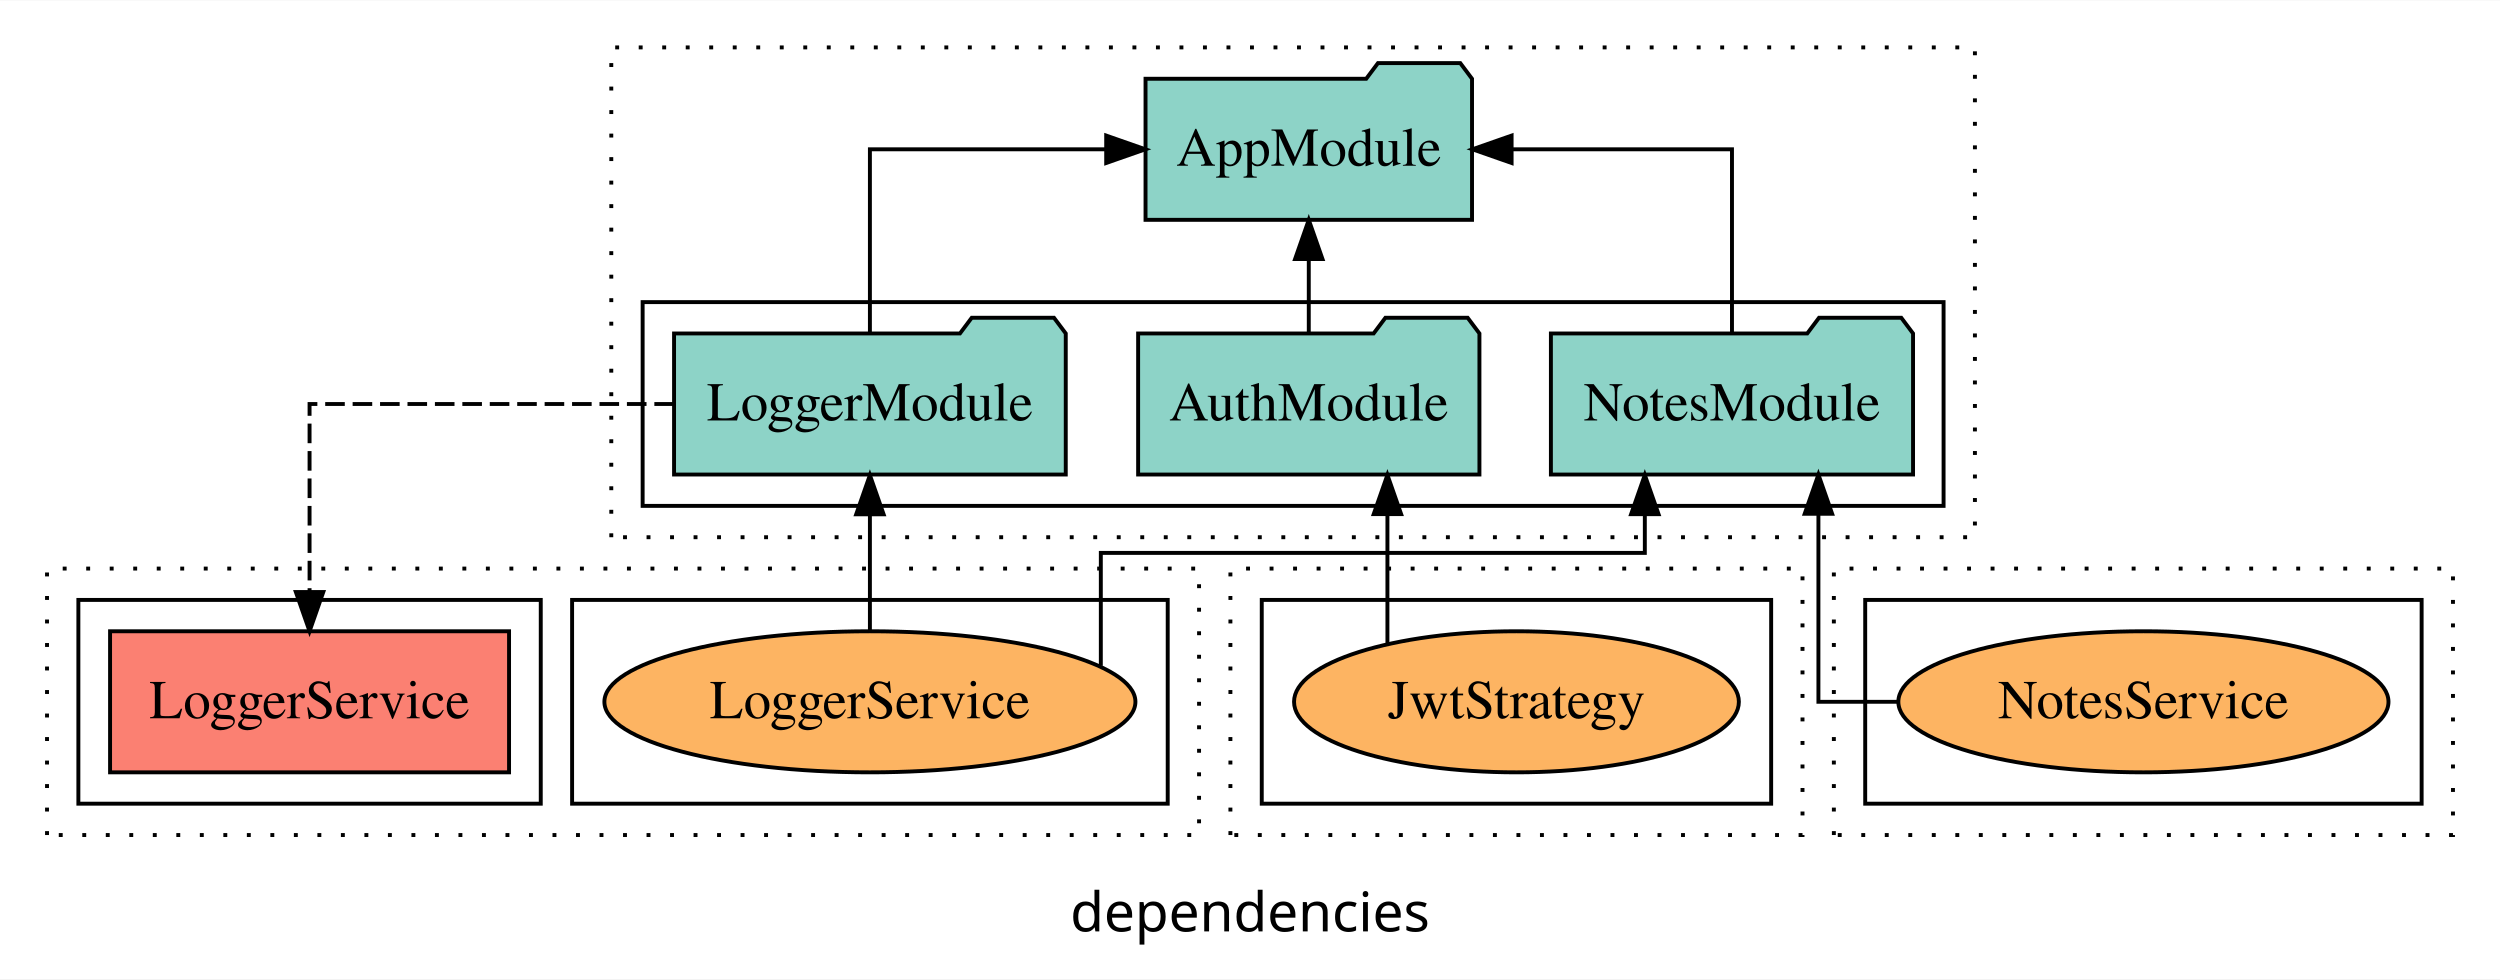
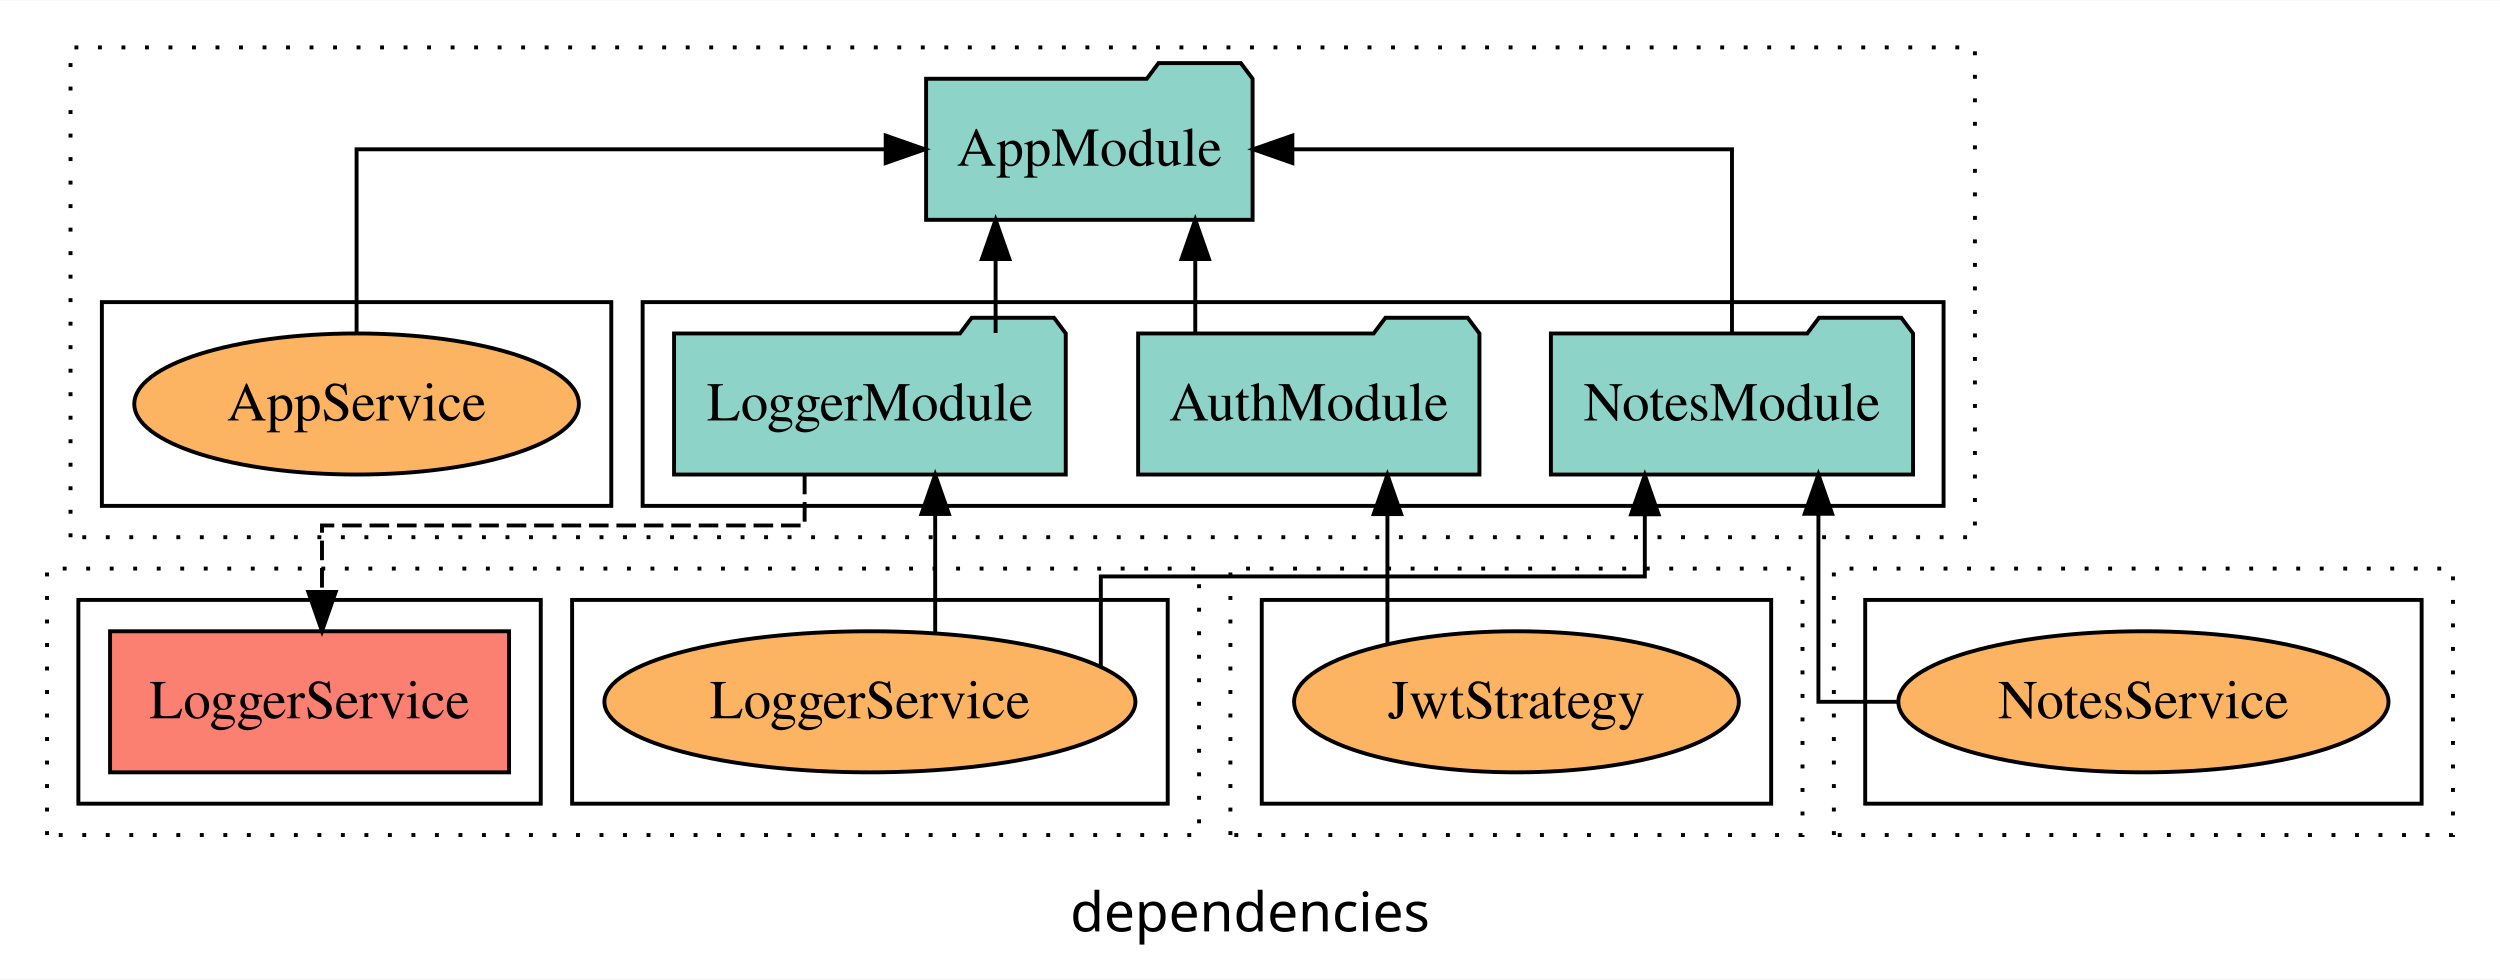
<svg xmlns="http://www.w3.org/2000/svg" width="638pt" height="250pt" viewBox="0.00 0.00 638.00 249.80">
  <g id="graph0" class="graph" transform="scale(1 1) rotate(0) translate(4 245.8)">
    <polygon fill="white" stroke="transparent" points="-4,4 -4,-245.8 634,-245.8 634,4 -4,4" />
    <text text-anchor="middle" x="315" y="-8.2" font-family="sans-serif" font-size="14.00">dependencies</text>
    <g id="clust1" class="cluster">
-       <polygon fill="none" stroke="black" stroke-dasharray="1,5" points="152,-108.8 152,-233.8 500,-233.8 500,-108.8 152,-108.8" />
+       <polygon fill="none" stroke="black" stroke-dasharray="1,5" points="14,-108.8 14,-233.8 500,-233.8 500,-108.8 14,-108.8" />
    </g>
    <g id="clust3" class="cluster">
      <polygon fill="none" stroke="black" points="160,-116.8 160,-168.8 492,-168.8 492,-116.8 160,-116.8" />
+     </g>
+     <g id="clust6" class="cluster">
+       <polygon fill="none" stroke="black" points="22,-116.8 22,-168.8 152,-168.8 152,-116.8 22,-116.8" />
    </g>
    <g id="clust7" class="cluster">
      <polygon fill="none" stroke="black" stroke-dasharray="1,5" points="310,-32.8 310,-100.8 456,-100.8 456,-32.8 310,-32.8" />
    </g>
    <g id="clust12" class="cluster">
      <polygon fill="none" stroke="black" points="318,-40.8 318,-92.8 448,-92.8 448,-40.8 318,-40.8" />
    </g>
    <g id="clust13" class="cluster">
      <polygon fill="none" stroke="black" stroke-dasharray="1,5" points="8,-32.8 8,-100.8 302,-100.8 302,-32.8 8,-32.8" />
    </g>
    <g id="clust16" class="cluster">
      <polygon fill="none" stroke="black" points="16,-40.8 16,-92.8 134,-92.8 134,-40.8 16,-40.8" />
    </g>
    <g id="clust18" class="cluster">
      <polygon fill="none" stroke="black" points="142,-40.8 142,-92.8 294,-92.8 294,-40.8 142,-40.8" />
    </g>
    <g id="clust19" class="cluster">
      <polygon fill="none" stroke="black" stroke-dasharray="1,5" points="464,-32.8 464,-100.8 622,-100.8 622,-32.8 464,-32.8" />
    </g>
    <g id="clust24" class="cluster">
      <polygon fill="none" stroke="black" points="472,-40.8 472,-92.8 614,-92.8 614,-40.8 472,-40.8" />
    </g>
    <g id="node1" class="node">
      <polygon fill="#8dd3c7" stroke="black" points="373.55,-160.8 370.55,-164.8 349.55,-164.8 346.55,-160.8 286.45,-160.8 286.45,-124.8 373.55,-124.8 373.55,-160.8" />
      <text text-anchor="middle" x="330" y="-138.6" font-family="Times,serif" font-size="14.00">AuthModule</text>
    </g>
    <g id="node4" class="node">
-       <polygon fill="#8dd3c7" stroke="black" points="371.66,-225.8 368.66,-229.8 347.66,-229.8 344.66,-225.8 288.34,-225.8 288.34,-189.8 371.66,-189.8 371.66,-225.8" />
-       <text text-anchor="middle" x="330" y="-203.6" font-family="Times,serif" font-size="14.00">AppModule</text>
+       <polygon fill="#8dd3c7" stroke="black" points="315.66,-225.8 312.66,-229.8 291.66,-229.8 288.66,-225.8 232.34,-225.8 232.34,-189.8 315.66,-189.8 315.66,-225.8" />
+       <text text-anchor="middle" x="274" y="-203.6" font-family="Times,serif" font-size="14.00">AppModule</text>
    </g>
    <g id="edge1" class="edge">
-       <path fill="none" stroke="black" d="M330,-160.91C330,-160.91 330,-179.79 330,-179.79" />
-       <polygon fill="black" stroke="black" points="326.5,-179.79 330,-189.79 333.5,-179.79 326.5,-179.79" />
+       <path fill="none" stroke="black" d="M301.03,-160.91C301.03,-160.91 301.03,-179.79 301.03,-179.79" />
+       <polygon fill="black" stroke="black" points="297.53,-179.79 301.03,-189.79 304.53,-179.79 297.53,-179.79" />
    </g>
    <g id="node2" class="node">
      <polygon fill="#8dd3c7" stroke="black" points="267.98,-160.8 264.98,-164.8 243.98,-164.8 240.98,-160.8 168.02,-160.8 168.02,-124.8 267.98,-124.8 267.98,-160.8" />
      <text text-anchor="middle" x="218" y="-138.6" font-family="Times,serif" font-size="14.00">LoggerModule</text>
    </g>
    <g id="edge2" class="edge">
-       <path fill="none" stroke="black" d="M218,-160.91C218,-180.14 218,-207.8 218,-207.8 218,-207.8 278.3,-207.8 278.3,-207.8" />
-       <polygon fill="black" stroke="black" points="278.3,-211.3 288.3,-207.8 278.3,-204.3 278.3,-211.3" />
+       <path fill="none" stroke="black" d="M250.08,-160.91C250.08,-160.91 250.08,-179.79 250.08,-179.79" />
+       <polygon fill="black" stroke="black" points="246.58,-179.79 250.08,-189.79 253.58,-179.79 246.58,-179.79" />
    </g>
-     <g id="node6" class="node">
+     <g id="node7" class="node">
      <polygon fill="#fb8072" stroke="black" points="125.91,-84.8 24.09,-84.8 24.09,-48.8 125.91,-48.8 125.91,-84.8" />
      <text text-anchor="middle" x="75" y="-62.6" font-family="Times,serif" font-size="14.00">LoggerService </text>
    </g>
-     <g id="edge5" class="edge">
-       <path fill="none" stroke="black" stroke-dasharray="5,2" d="M167.99,-142.8C126.75,-142.8 75,-142.8 75,-142.8 75,-142.8 75,-94.81 75,-94.81" />
-       <polygon fill="black" stroke="black" points="78.5,-94.81 75,-84.81 71.5,-94.81 78.5,-94.81" />
+     <g id="edge6" class="edge">
+       <path fill="none" stroke="black" stroke-dasharray="5,2" d="M201.34,-124.77C201.34,-117.95 201.34,-111.8 201.34,-111.8 201.34,-111.8 78.17,-111.8 78.17,-111.8 78.17,-111.8 78.17,-94.84 78.17,-94.84" />
+       <polygon fill="black" stroke="black" points="81.67,-94.84 78.17,-84.84 74.67,-94.84 81.67,-94.84" />
    </g>
    <g id="node3" class="node">
      <polygon fill="#8dd3c7" stroke="black" points="484.21,-160.8 481.21,-164.8 460.21,-164.8 457.21,-160.8 391.79,-160.8 391.79,-124.8 484.21,-124.8 484.21,-160.8" />
      <text text-anchor="middle" x="438" y="-138.6" font-family="Times,serif" font-size="14.00">NotesModule</text>
    </g>
    <g id="edge3" class="edge">
-       <path fill="none" stroke="black" d="M438,-160.91C438,-180.14 438,-207.8 438,-207.8 438,-207.8 381.76,-207.8 381.76,-207.8" />
-       <polygon fill="black" stroke="black" points="381.76,-204.3 371.76,-207.8 381.76,-211.3 381.76,-204.3" />
+       <path fill="none" stroke="black" d="M438,-160.91C438,-180.14 438,-207.8 438,-207.8 438,-207.8 325.81,-207.8 325.81,-207.8" />
+       <polygon fill="black" stroke="black" points="325.81,-204.3 315.81,-207.8 325.81,-211.3 325.81,-204.3" />
    </g>
    <g id="node5" class="node">
+       <ellipse fill="#fdb462" stroke="black" cx="87" cy="-142.8" rx="56.74" ry="18" />
+       <text text-anchor="middle" x="87" y="-138.6" font-family="Times,serif" font-size="14.00">AppService</text>
+     </g>
+     <g id="edge4" class="edge">
+       <path fill="none" stroke="black" d="M87,-160.91C87,-180.14 87,-207.8 87,-207.8 87,-207.8 222.03,-207.8 222.03,-207.8" />
+       <polygon fill="black" stroke="black" points="222.03,-211.3 232.03,-207.8 222.03,-204.3 222.03,-211.3" />
+     </g>
+     <g id="node6" class="node">
      <ellipse fill="#fdb462" stroke="black" cx="383" cy="-66.8" rx="56.76" ry="18" />
      <text text-anchor="middle" x="383" y="-62.6" font-family="Times,serif" font-size="14.00">JwtStrategy</text>
    </g>
-     <g id="edge4" class="edge">
+     <g id="edge5" class="edge">
      <path fill="none" stroke="black" d="M350.07,-81.45C350.07,-81.45 350.07,-114.7 350.07,-114.7" />
      <polygon fill="black" stroke="black" points="346.57,-114.7 350.07,-124.7 353.57,-114.7 346.57,-114.7" />
    </g>
-     <g id="node7" class="node">
+     <g id="node8" class="node">
      <ellipse fill="#fdb462" stroke="black" cx="218" cy="-66.8" rx="67.76" ry="18" />
      <text text-anchor="middle" x="218" y="-62.6" font-family="Times,serif" font-size="14.00">LoggerService</text>
    </g>
-     <g id="edge6" class="edge">
-       <path fill="none" stroke="black" d="M218,-84.81C218,-84.81 218,-114.65 218,-114.65" />
-       <polygon fill="black" stroke="black" points="214.5,-114.65 218,-124.65 221.5,-114.65 214.5,-114.65" />
+     <g id="edge7" class="edge">
+       <path fill="none" stroke="black" d="M234.66,-84.43C234.66,-84.43 234.66,-114.74 234.66,-114.74" />
+       <polygon fill="black" stroke="black" points="231.16,-114.74 234.66,-124.74 238.16,-114.74 231.16,-114.74" />
    </g>
-     <g id="edge7" class="edge">
-       <path fill="none" stroke="black" d="M276.93,-76C276.93,-87.24 276.93,-104.8 276.93,-104.8 276.93,-104.8 415.76,-104.8 415.76,-104.8 415.76,-104.8 415.76,-114.69 415.76,-114.69" />
-       <polygon fill="black" stroke="black" points="412.26,-114.69 415.76,-124.69 419.26,-114.69 412.26,-114.69" />
+     <g id="edge8" class="edge">
+       <path fill="none" stroke="black" d="M276.93,-75.88C276.93,-85.34 276.93,-98.8 276.93,-98.8 276.93,-98.8 415.76,-98.8 415.76,-98.8 415.76,-98.8 415.76,-114.65 415.76,-114.65" />
+       <polygon fill="black" stroke="black" points="412.26,-114.65 415.76,-124.65 419.26,-114.65 412.26,-114.65" />
    </g>
-     <g id="node8" class="node">
+     <g id="node9" class="node">
      <ellipse fill="#fdb462" stroke="black" cx="543" cy="-66.8" rx="62.54" ry="18" />
      <text text-anchor="middle" x="543" y="-62.6" font-family="Times,serif" font-size="14.00">NotesService</text>
    </g>
-     <g id="edge8" class="edge">
+     <g id="edge9" class="edge">
      <path fill="none" stroke="black" d="M480.13,-66.8C468.57,-66.8 460.06,-66.8 460.06,-66.8 460.06,-66.8 460.06,-114.79 460.06,-114.79" />
      <polygon fill="black" stroke="black" points="456.56,-114.79 460.06,-124.79 463.56,-114.79 456.56,-114.79" />
    </g>
  </g>
</svg>
